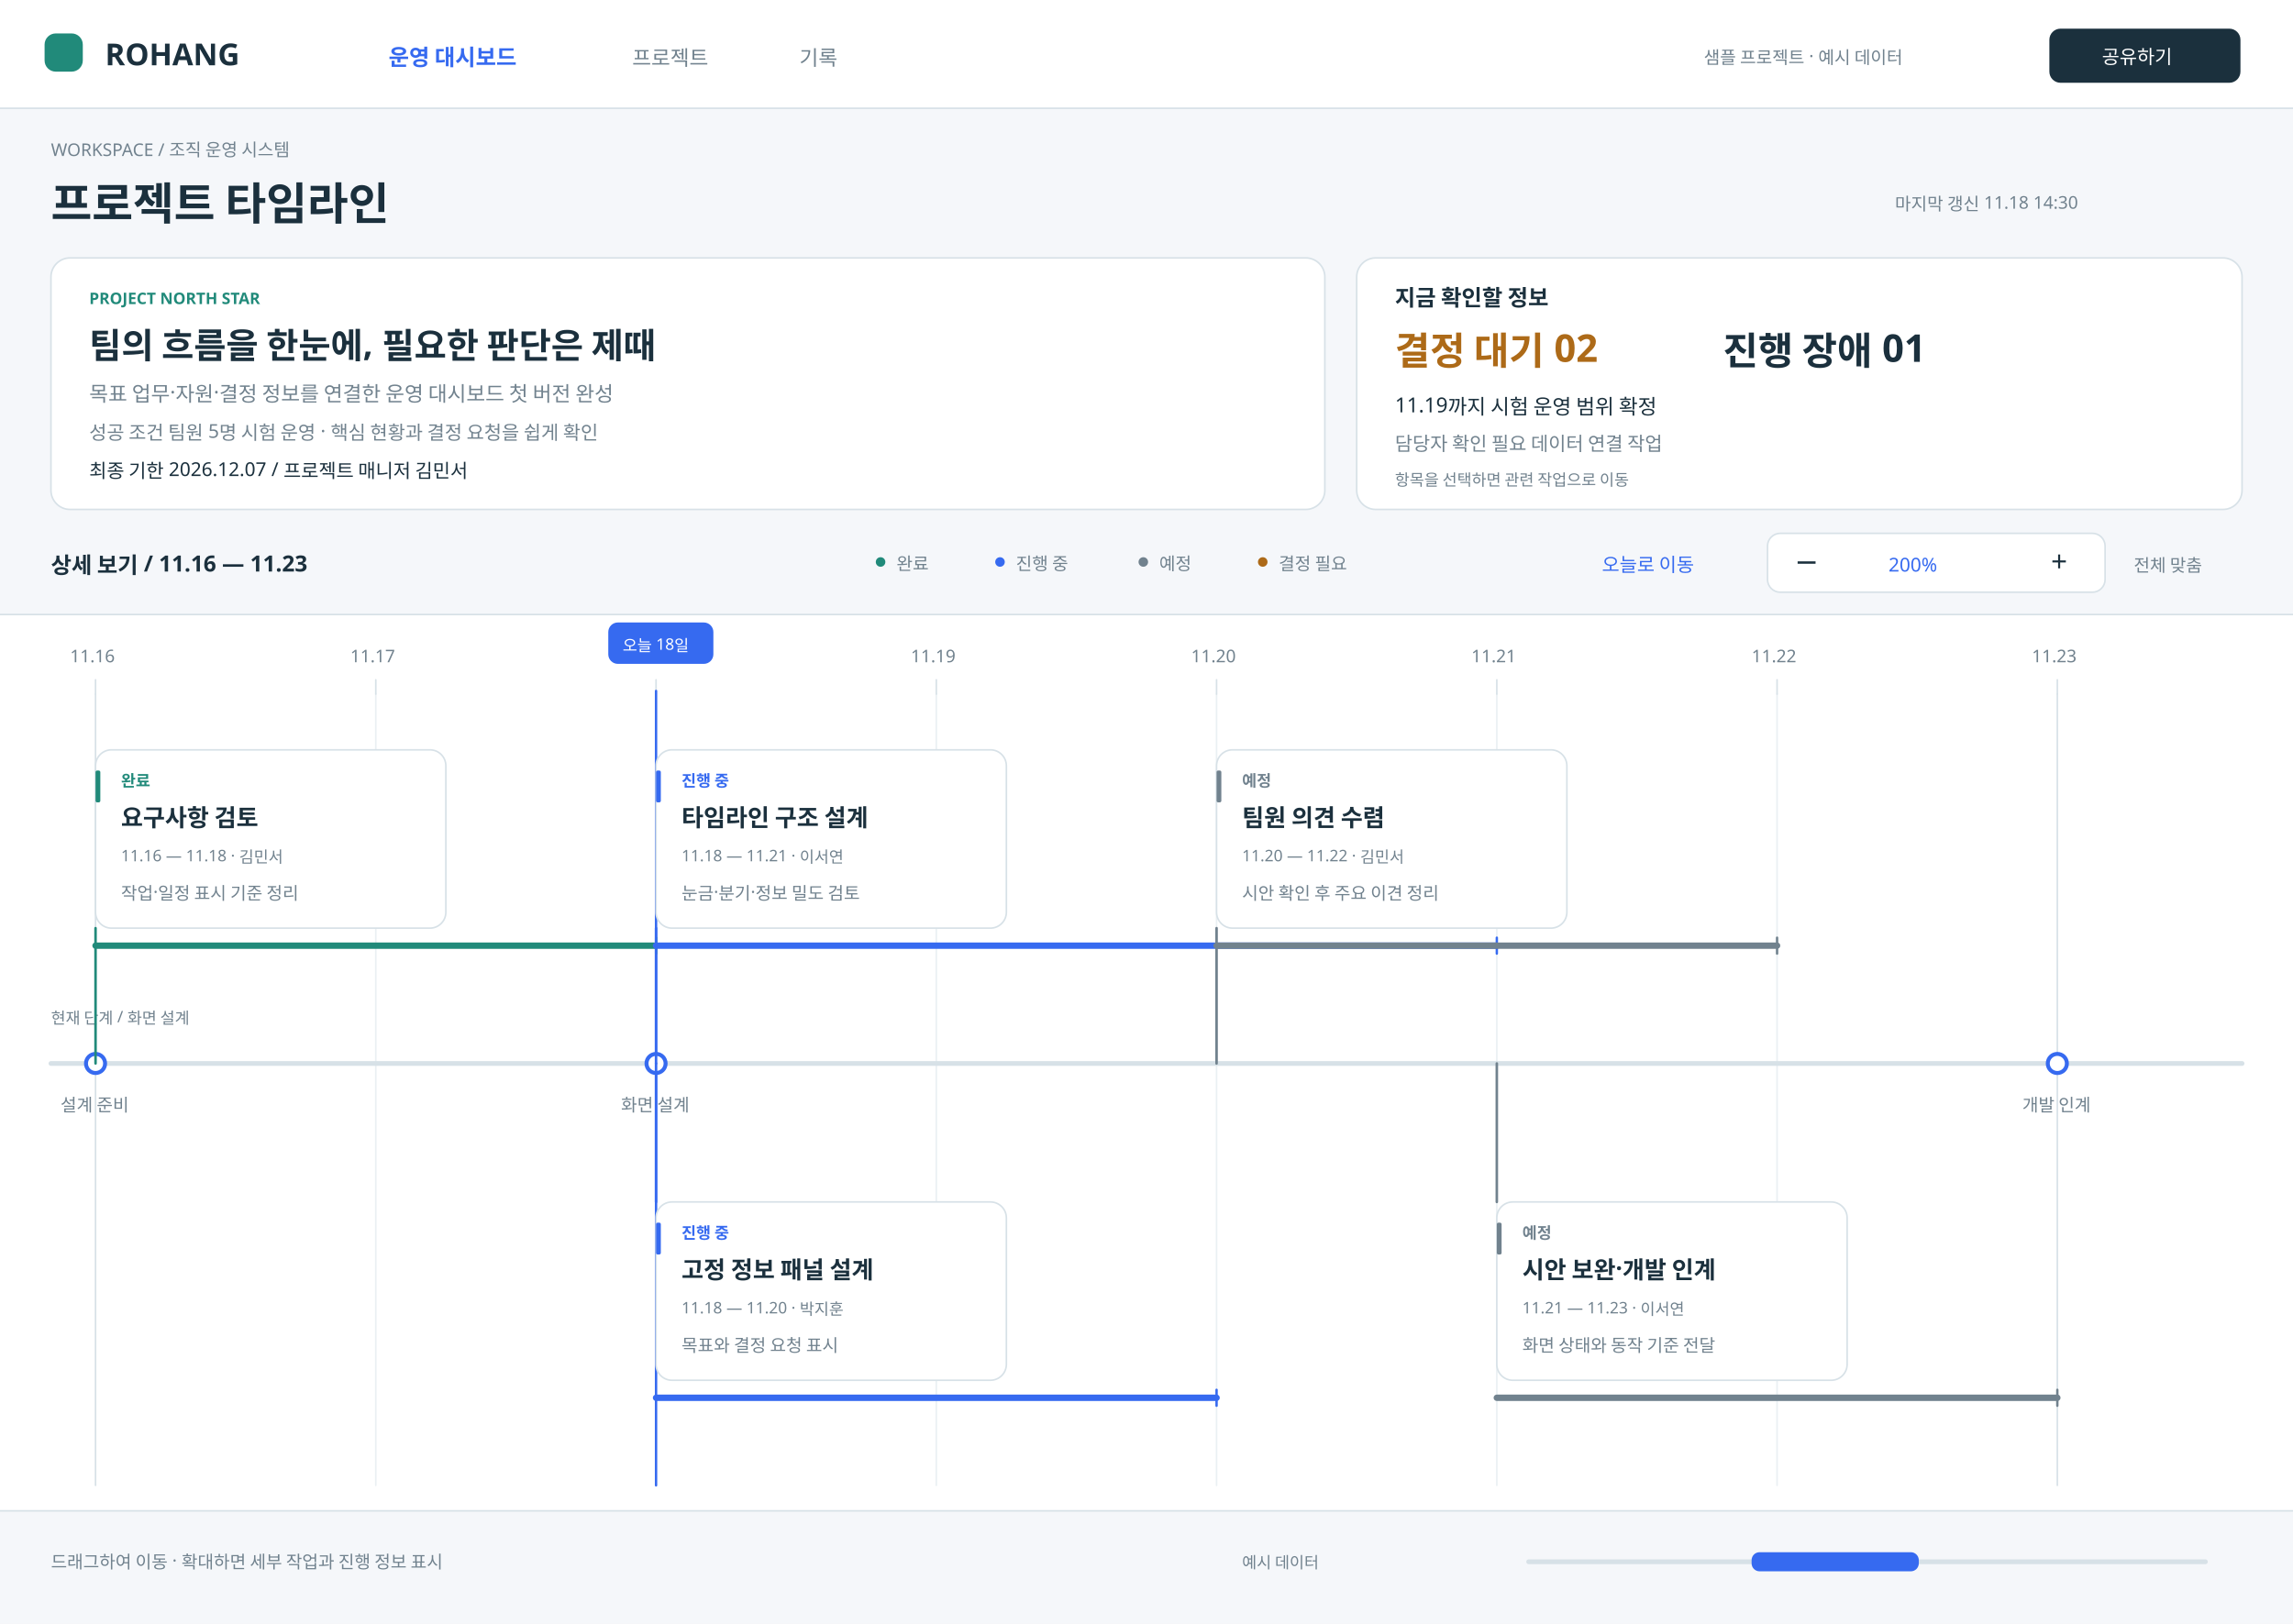
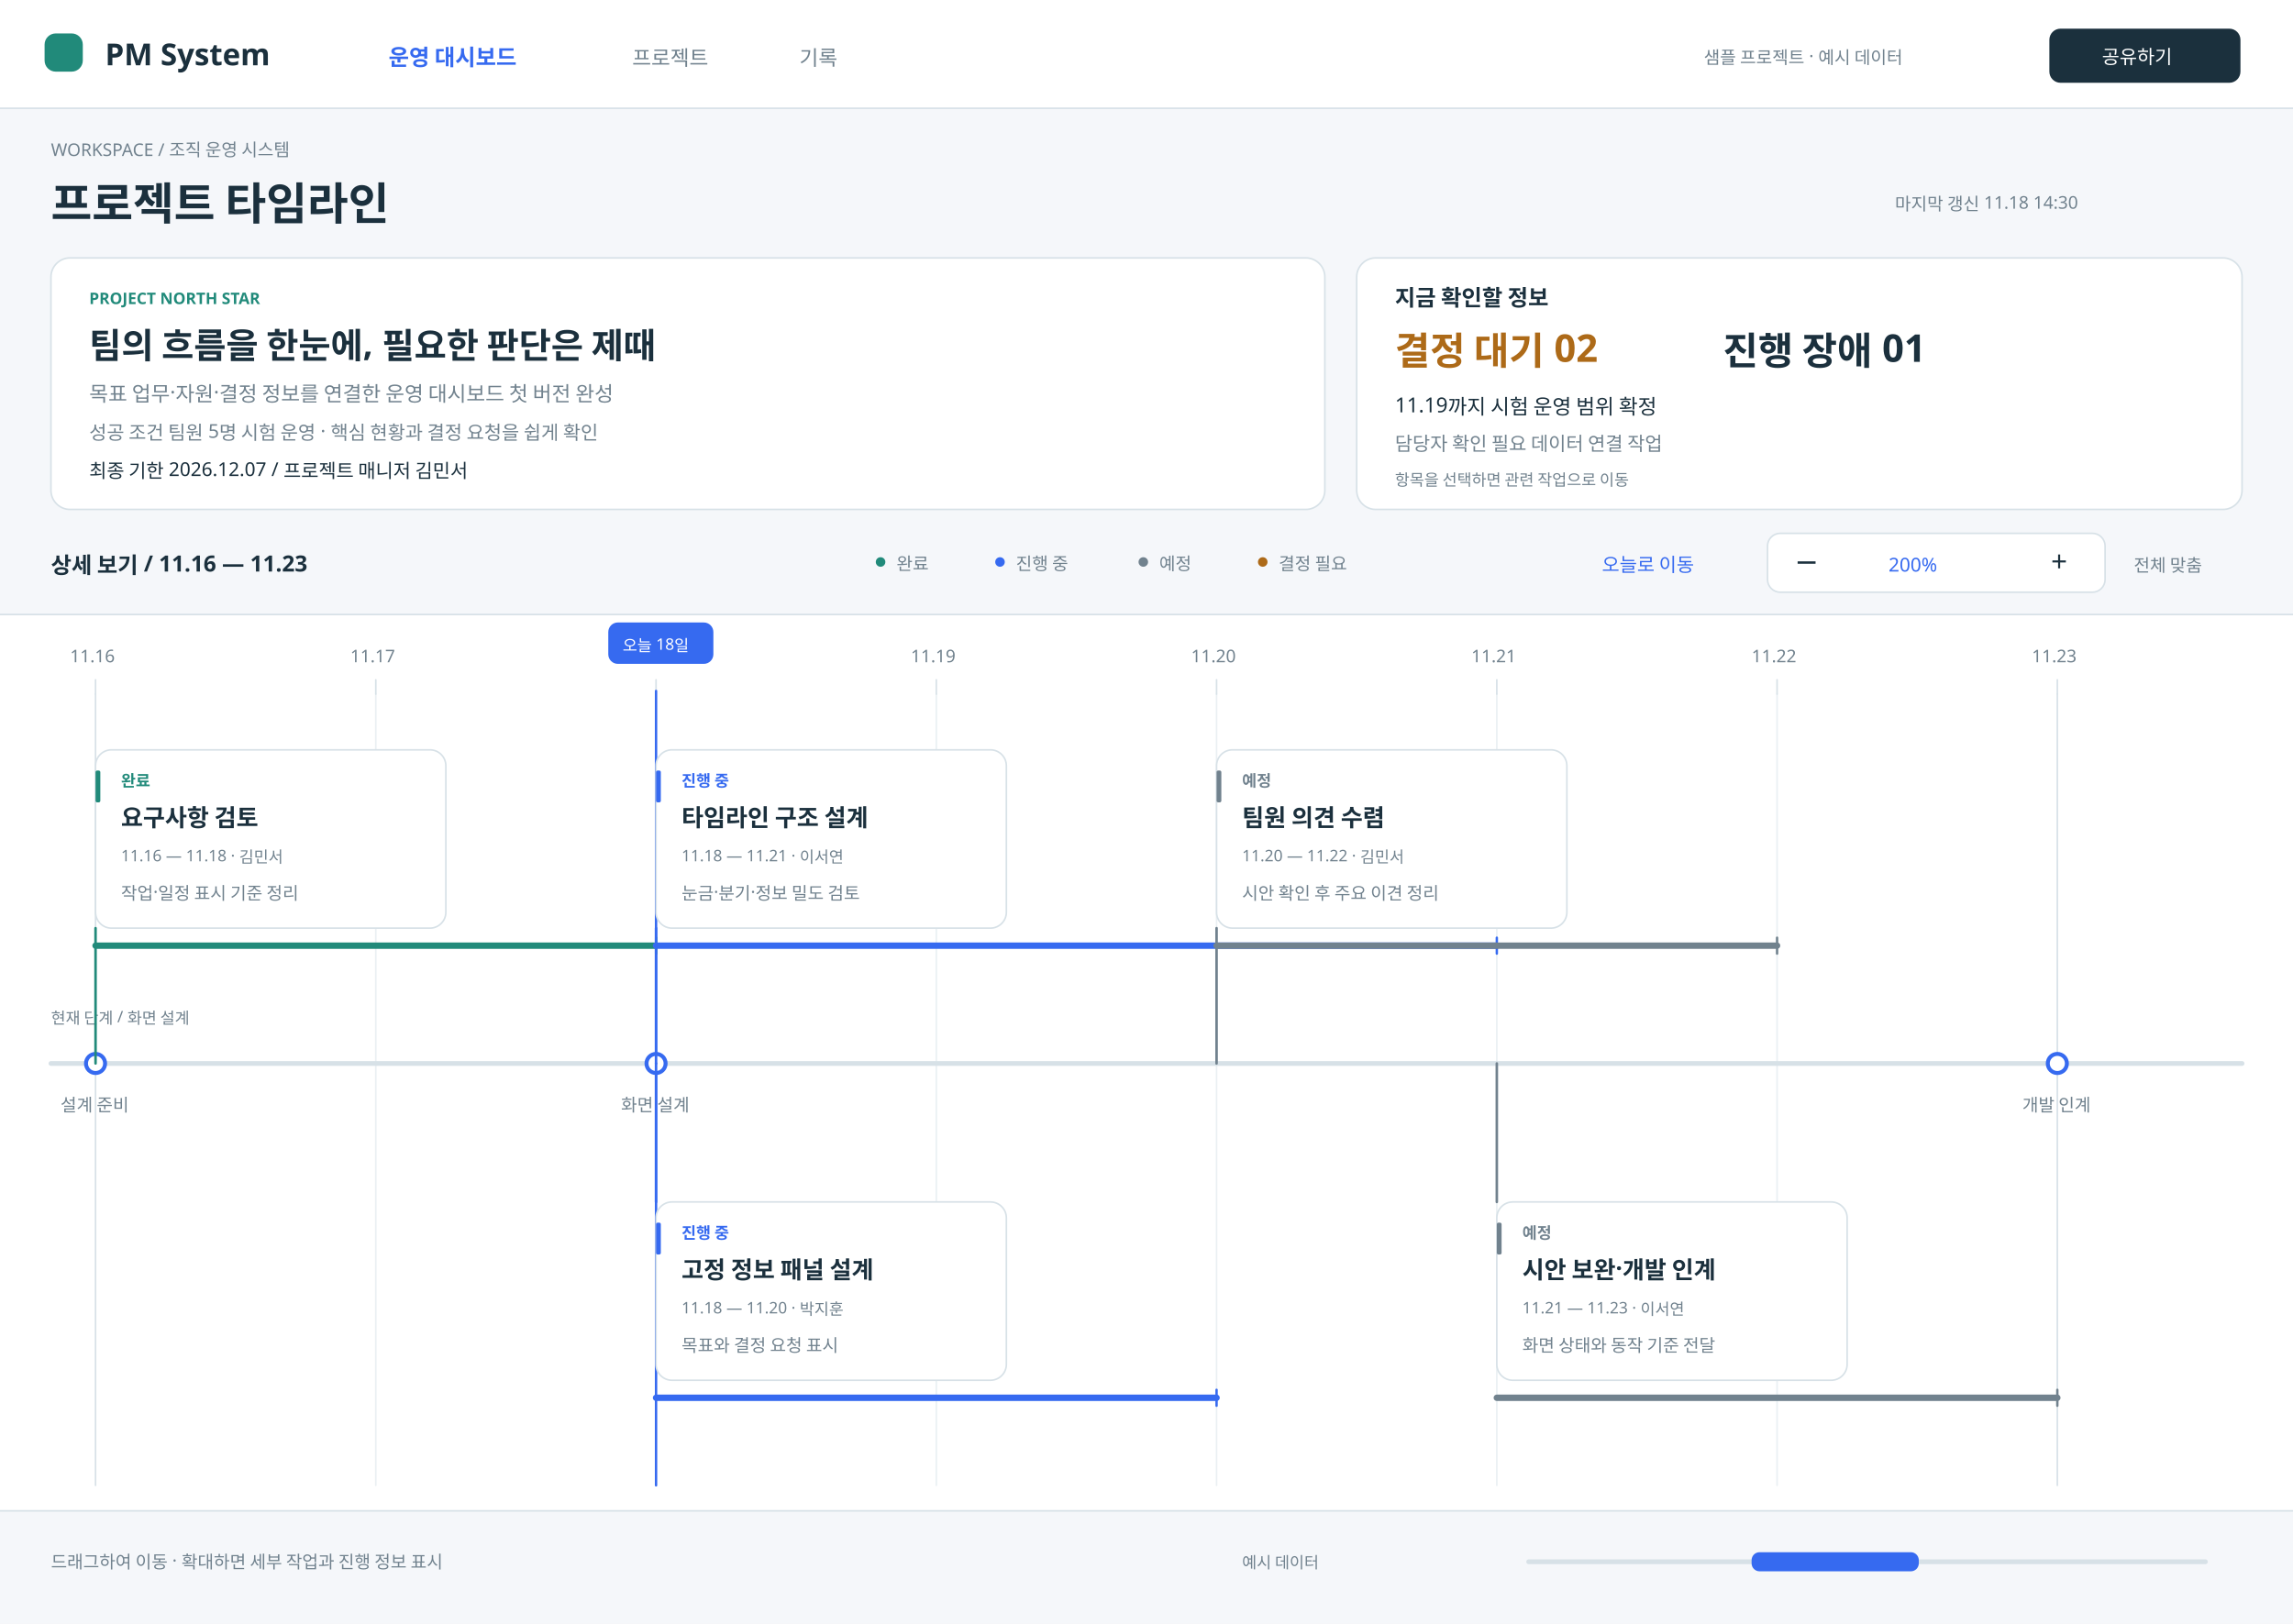
<svg xmlns="http://www.w3.org/2000/svg" width="1440" height="1020" viewBox="0 0 1440 1020">
  <rect x="0" y="0" width="1440" height="1020" rx="0" fill="#F5F7FA" />
  <rect x="0" y="0" width="1440" height="68" rx="0" fill="#FFFFFF" />
  <path d="M0 68 L1440 68" fill="none" stroke="#D7E1E7" stroke-width="1" stroke-linecap="round" />
  <rect x="28" y="21" width="24" height="24" rx="7" fill="#218A7A" />
-   <text x="66" y="41" font-family="Noto Sans KR, Malgun Gothic, sans-serif" font-size="19" font-weight="700" fill="#1B303D">ROHANG</text>
+   <text x="66" y="41" font-family="Noto Sans KR, Malgun Gothic, sans-serif" font-size="19" font-weight="700" fill="#1B303D">PM System</text>
  <text x="244" y="41" font-family="Noto Sans KR, Malgun Gothic, sans-serif" font-size="14" font-weight="700" fill="#366AF0">운영 대시보드</text>
  <text x="397" y="41" font-family="Noto Sans KR, Malgun Gothic, sans-serif" font-size="13" font-weight="400" fill="#71828E">프로젝트</text>
  <text x="502" y="41" font-family="Noto Sans KR, Malgun Gothic, sans-serif" font-size="13" font-weight="400" fill="#71828E">기록</text>
  <text x="1070" y="40" font-family="Noto Sans KR, Malgun Gothic, sans-serif" font-size="11" font-weight="400" fill="#71828E">샘플 프로젝트 · 예시 데이터</text>
  <rect x="1287" y="18" width="120" height="34" rx="7" fill="#1B303D" />
  <text x="1320" y="40" font-family="Noto Sans KR, Malgun Gothic, sans-serif" font-size="12" font-weight="400" fill="#FFFFFF">공유하기</text>
  <text x="32" y="98" font-family="Noto Sans KR, Malgun Gothic, sans-serif" font-size="11" font-weight="400" fill="#71828E">WORKSPACE  /  조직 운영 시스템</text>
  <text x="32" y="138" font-family="Noto Sans KR, Malgun Gothic, sans-serif" font-size="28" font-weight="700" fill="#1B303D">프로젝트 타임라인</text>
  <text x="1190" y="132" font-family="Noto Sans KR, Malgun Gothic, sans-serif" font-size="11" font-weight="400" fill="#71828E">마지막 갱신  11.18 14:30</text>
  <rect x="32" y="162" width="800" height="158" rx="12" fill="#FFFFFF" stroke="#D7E1E7" />
  <text x="56" y="191" font-family="Noto Sans KR, Malgun Gothic, sans-serif" font-size="10" font-weight="700" fill="#218A7A">PROJECT NORTH STAR</text>
  <text x="56" y="225" font-family="Noto Sans KR, Malgun Gothic, sans-serif" font-size="22" font-weight="700" fill="#1B303D">팀의 흐름을 한눈에, 필요한 판단은 제때</text>
  <text x="56" y="252" font-family="Noto Sans KR, Malgun Gothic, sans-serif" font-size="13" font-weight="400" fill="#71828E">목표  업무·자원·결정 정보를 연결한 운영 대시보드 첫 버전 완성</text>
  <text x="56" y="276" font-family="Noto Sans KR, Malgun Gothic, sans-serif" font-size="12" font-weight="400" fill="#71828E">성공 조건  팀원 5명 시험 운영 · 핵심 현황과 결정 요청을 쉽게 확인</text>
  <text x="56" y="300" font-family="Noto Sans KR, Malgun Gothic, sans-serif" font-size="12" font-weight="400" fill="#1B303D">최종 기한  2026.12.07     /     프로젝트 매니저  김민서</text>
  <rect x="852" y="162" width="556" height="158" rx="12" fill="#FFFFFF" stroke="#D7E1E7" />
  <text x="876" y="192" font-family="Noto Sans KR, Malgun Gothic, sans-serif" font-size="14" font-weight="700" fill="#1B303D">지금 확인할 정보</text>
  <text x="876" y="229" font-family="Noto Sans KR, Malgun Gothic, sans-serif" font-size="24" font-weight="700" fill="#AD6A18">결정 대기 02</text>
  <text x="1082" y="229" font-family="Noto Sans KR, Malgun Gothic, sans-serif" font-size="24" font-weight="700" fill="#1B303D">진행 장애 01</text>
  <text x="876" y="259" font-family="Noto Sans KR, Malgun Gothic, sans-serif" font-size="13" font-weight="400" fill="#1B303D">11.19까지  시험 운영 범위 확정</text>
  <text x="876" y="283" font-family="Noto Sans KR, Malgun Gothic, sans-serif" font-size="12" font-weight="400" fill="#71828E">담당자 확인 필요  데이터 연결 작업</text>
  <text x="876" y="305" font-family="Noto Sans KR, Malgun Gothic, sans-serif" font-size="10" font-weight="400" fill="#71828E">항목을 선택하면 관련 작업으로 이동</text>
  <text x="32" y="360" font-family="Noto Sans KR, Malgun Gothic, sans-serif" font-size="14" font-weight="700" fill="#1B303D">상세 보기  /  11.16 — 11.23</text>
  <rect x="550" y="350" width="6" height="6" rx="3" fill="#218A7A" />
  <text x="563" y="358" font-family="Noto Sans KR, Malgun Gothic, sans-serif" font-size="11" font-weight="400" fill="#71828E">완료</text>
  <rect x="625" y="350" width="6" height="6" rx="3" fill="#366AF0" />
  <text x="638" y="358" font-family="Noto Sans KR, Malgun Gothic, sans-serif" font-size="11" font-weight="400" fill="#71828E">진행 중</text>
  <rect x="715" y="350" width="6" height="6" rx="3" fill="#71828E" />
  <text x="728" y="358" font-family="Noto Sans KR, Malgun Gothic, sans-serif" font-size="11" font-weight="400" fill="#71828E">예정</text>
  <rect x="790" y="350" width="6" height="6" rx="3" fill="#AD6A18" />
  <text x="803" y="358" font-family="Noto Sans KR, Malgun Gothic, sans-serif" font-size="11" font-weight="400" fill="#71828E">결정 필요</text>
  <text x="1006" y="359" font-family="Noto Sans KR, Malgun Gothic, sans-serif" font-size="12" font-weight="400" fill="#366AF0">오늘로 이동</text>
  <rect x="1110" y="335" width="212" height="37" rx="8" fill="#FFFFFF" stroke="#D7E1E7" />
  <text x="1127" y="359" font-family="Noto Sans KR, Malgun Gothic, sans-serif" font-size="18" font-weight="400" fill="#1B303D">−</text>
  <text x="1186" y="359" font-family="Noto Sans KR, Malgun Gothic, sans-serif" font-size="12" font-weight="400" fill="#366AF0">200%</text>
  <text x="1288" y="359" font-family="Noto Sans KR, Malgun Gothic, sans-serif" font-size="18" font-weight="400" fill="#1B303D">+</text>
  <text x="1340" y="359" font-family="Noto Sans KR, Malgun Gothic, sans-serif" font-size="11" font-weight="400" fill="#71828E">전체 맞춤</text>
  <rect x="0" y="386" width="1440" height="563" rx="0" fill="#FFFFFF" />
  <path d="M0 386 L1440 386" fill="none" stroke="#D7E1E7" stroke-width="1" stroke-linecap="round" />
  <path d="M60 436 L60 933" fill="none" stroke="#D7E1E7" stroke-width="1" stroke-linecap="round" />
  <path d="M60 427 L60 436" fill="none" stroke="#D7E1E7" stroke-width="1" stroke-linecap="round" />
  <text x="44" y="416" font-family="Noto Sans KR, Malgun Gothic, sans-serif" font-size="11" font-weight="400" fill="#71828E">11.16</text>
  <path d="M236 436 L236 933" fill="none" stroke="#EAF0F3" stroke-width="1" stroke-linecap="round" />
  <path d="M236 427 L236 436" fill="none" stroke="#D7E1E7" stroke-width="1" stroke-linecap="round" />
  <text x="220" y="416" font-family="Noto Sans KR, Malgun Gothic, sans-serif" font-size="11" font-weight="400" fill="#71828E">11.17</text>
  <path d="M412 436 L412 933" fill="none" stroke="#EAF0F3" stroke-width="1" stroke-linecap="round" />
  <path d="M412 427 L412 436" fill="none" stroke="#D7E1E7" stroke-width="1" stroke-linecap="round" />
  <text x="396" y="416" font-family="Noto Sans KR, Malgun Gothic, sans-serif" font-size="11" font-weight="400" fill="#71828E">11.18</text>
  <path d="M588 436 L588 933" fill="none" stroke="#EAF0F3" stroke-width="1" stroke-linecap="round" />
  <path d="M588 427 L588 436" fill="none" stroke="#D7E1E7" stroke-width="1" stroke-linecap="round" />
  <text x="572" y="416" font-family="Noto Sans KR, Malgun Gothic, sans-serif" font-size="11" font-weight="400" fill="#71828E">11.19</text>
  <path d="M764 436 L764 933" fill="none" stroke="#EAF0F3" stroke-width="1" stroke-linecap="round" />
  <path d="M764 427 L764 436" fill="none" stroke="#D7E1E7" stroke-width="1" stroke-linecap="round" />
  <text x="748" y="416" font-family="Noto Sans KR, Malgun Gothic, sans-serif" font-size="11" font-weight="400" fill="#71828E">11.20</text>
  <path d="M940 436 L940 933" fill="none" stroke="#EAF0F3" stroke-width="1" stroke-linecap="round" />
  <path d="M940 427 L940 436" fill="none" stroke="#D7E1E7" stroke-width="1" stroke-linecap="round" />
  <text x="924" y="416" font-family="Noto Sans KR, Malgun Gothic, sans-serif" font-size="11" font-weight="400" fill="#71828E">11.21</text>
  <path d="M1116 436 L1116 933" fill="none" stroke="#EAF0F3" stroke-width="1" stroke-linecap="round" />
  <path d="M1116 427 L1116 436" fill="none" stroke="#D7E1E7" stroke-width="1" stroke-linecap="round" />
  <text x="1100" y="416" font-family="Noto Sans KR, Malgun Gothic, sans-serif" font-size="11" font-weight="400" fill="#71828E">11.22</text>
  <path d="M1292 436 L1292 933" fill="none" stroke="#D7E1E7" stroke-width="1" stroke-linecap="round" />
  <path d="M1292 427 L1292 436" fill="none" stroke="#D7E1E7" stroke-width="1" stroke-linecap="round" />
  <text x="1276" y="416" font-family="Noto Sans KR, Malgun Gothic, sans-serif" font-size="11" font-weight="400" fill="#71828E">11.23</text>
  <path d="M412 434 L412 933" fill="none" stroke="#366AF0" stroke-width="1.5" stroke-linecap="round" />
  <rect x="382" y="391" width="66" height="26" rx="6" fill="#366AF0" />
  <text x="391" y="409" font-family="Noto Sans KR, Malgun Gothic, sans-serif" font-size="10" font-weight="400" fill="#FFFFFF">오늘 18일</text>
  <path d="M32 668 L1408 668" fill="none" stroke="#D7E1E7" stroke-width="3" stroke-linecap="round" />
  <text x="32" y="643" font-family="Noto Sans KR, Malgun Gothic, sans-serif" font-size="10" font-weight="400" fill="#71828E">현재 단계 / 화면 설계</text>
  <circle cx="60" cy="668" r="6" fill="white" stroke="#366AF0" stroke-width="2.5" />
  <text x="38" y="698" font-family="Noto Sans KR, Malgun Gothic, sans-serif" font-size="11" font-weight="400" fill="#71828E">설계 준비</text>
  <circle cx="412" cy="668" r="6" fill="white" stroke="#366AF0" stroke-width="2.5" />
  <text x="390" y="698" font-family="Noto Sans KR, Malgun Gothic, sans-serif" font-size="11" font-weight="400" fill="#71828E">화면 설계</text>
  <circle cx="1292" cy="668" r="6" fill="white" stroke="#366AF0" stroke-width="2.5" />
  <text x="1270" y="698" font-family="Noto Sans KR, Malgun Gothic, sans-serif" font-size="11" font-weight="400" fill="#71828E">개발 인계</text>
  <path d="M60 668 L60 583" fill="none" stroke="#218A7A" stroke-width="1.6" stroke-linecap="round" />
  <rect x="60" y="471" width="220" height="112" rx="10" fill="#FFFFFF" stroke="#D7E1E7" />
  <rect x="60" y="484" width="3" height="20" rx="1" fill="#218A7A" />
  <text x="76" y="494" font-family="Noto Sans KR, Malgun Gothic, sans-serif" font-size="10" font-weight="700" fill="#218A7A">완료</text>
  <text x="76" y="519" font-family="Noto Sans KR, Malgun Gothic, sans-serif" font-size="15" font-weight="700" fill="#1B303D">요구사항 검토</text>
  <text x="76" y="541" font-family="Noto Sans KR, Malgun Gothic, sans-serif" font-size="10" font-weight="400" fill="#71828E">11.16 — 11.18 · 김민서</text>
  <text x="76" y="565" font-family="Noto Sans KR, Malgun Gothic, sans-serif" font-size="11" font-weight="400" fill="#71828E">작업·일정 표시 기준 정리</text>
  <path d="M60 594 L412 594" fill="none" stroke="#218A7A" stroke-width="4" stroke-linecap="round" />
  <path d="M412 589 L412 599" fill="none" stroke="#218A7A" stroke-width="1.5" stroke-linecap="round" />
  <path d="M412 668 L412 583" fill="none" stroke="#366AF0" stroke-width="1.6" stroke-linecap="round" />
  <rect x="412" y="471" width="220" height="112" rx="10" fill="#FFFFFF" stroke="#D7E1E7" />
  <rect x="412" y="484" width="3" height="20" rx="1" fill="#366AF0" />
  <text x="428" y="494" font-family="Noto Sans KR, Malgun Gothic, sans-serif" font-size="10" font-weight="700" fill="#366AF0">진행 중</text>
  <text x="428" y="519" font-family="Noto Sans KR, Malgun Gothic, sans-serif" font-size="15" font-weight="700" fill="#1B303D">타임라인 구조 설계</text>
  <text x="428" y="541" font-family="Noto Sans KR, Malgun Gothic, sans-serif" font-size="10" font-weight="400" fill="#71828E">11.18 — 11.21 · 이서연</text>
  <text x="428" y="565" font-family="Noto Sans KR, Malgun Gothic, sans-serif" font-size="11" font-weight="400" fill="#71828E">눈금·분기·정보 밀도 검토</text>
  <path d="M412 594 L940 594" fill="none" stroke="#366AF0" stroke-width="4" stroke-linecap="round" />
  <path d="M940 589 L940 599" fill="none" stroke="#366AF0" stroke-width="1.5" stroke-linecap="round" />
  <path d="M412 668 L412 755" fill="none" stroke="#366AF0" stroke-width="1.6" stroke-linecap="round" />
  <rect x="412" y="755" width="220" height="112" rx="10" fill="#FFFFFF" stroke="#D7E1E7" />
  <rect x="412" y="768" width="3" height="20" rx="1" fill="#366AF0" />
  <text x="428" y="778" font-family="Noto Sans KR, Malgun Gothic, sans-serif" font-size="10" font-weight="700" fill="#366AF0">진행 중</text>
  <text x="428" y="803" font-family="Noto Sans KR, Malgun Gothic, sans-serif" font-size="15" font-weight="700" fill="#1B303D">고정 정보 패널 설계</text>
  <text x="428" y="825" font-family="Noto Sans KR, Malgun Gothic, sans-serif" font-size="10" font-weight="400" fill="#71828E">11.18 — 11.20 · 박지훈</text>
  <text x="428" y="849" font-family="Noto Sans KR, Malgun Gothic, sans-serif" font-size="11" font-weight="400" fill="#71828E">목표와 결정 요청 표시</text>
  <path d="M412 878 L764 878" fill="none" stroke="#366AF0" stroke-width="4" stroke-linecap="round" />
  <path d="M764 873 L764 883" fill="none" stroke="#366AF0" stroke-width="1.5" stroke-linecap="round" />
  <path d="M764 668 L764 583" fill="none" stroke="#71828E" stroke-width="1.6" stroke-linecap="round" />
  <rect x="764" y="471" width="220" height="112" rx="10" fill="#FFFFFF" stroke="#D7E1E7" />
  <rect x="764" y="484" width="3" height="20" rx="1" fill="#71828E" />
  <text x="780" y="494" font-family="Noto Sans KR, Malgun Gothic, sans-serif" font-size="10" font-weight="700" fill="#71828E">예정</text>
  <text x="780" y="519" font-family="Noto Sans KR, Malgun Gothic, sans-serif" font-size="15" font-weight="700" fill="#1B303D">팀원 의견 수렴</text>
  <text x="780" y="541" font-family="Noto Sans KR, Malgun Gothic, sans-serif" font-size="10" font-weight="400" fill="#71828E">11.20 — 11.22 · 김민서</text>
  <text x="780" y="565" font-family="Noto Sans KR, Malgun Gothic, sans-serif" font-size="11" font-weight="400" fill="#71828E">시안 확인 후 주요 이견 정리</text>
  <path d="M764 594 L1116 594" fill="none" stroke="#71828E" stroke-width="4" stroke-linecap="round" />
  <path d="M1116 589 L1116 599" fill="none" stroke="#71828E" stroke-width="1.5" stroke-linecap="round" />
  <path d="M940 668 L940 755" fill="none" stroke="#71828E" stroke-width="1.6" stroke-linecap="round" />
  <rect x="940" y="755" width="220" height="112" rx="10" fill="#FFFFFF" stroke="#D7E1E7" />
  <rect x="940" y="768" width="3" height="20" rx="1" fill="#71828E" />
  <text x="956" y="778" font-family="Noto Sans KR, Malgun Gothic, sans-serif" font-size="10" font-weight="700" fill="#71828E">예정</text>
  <text x="956" y="803" font-family="Noto Sans KR, Malgun Gothic, sans-serif" font-size="15" font-weight="700" fill="#1B303D">시안 보완·개발 인계</text>
  <text x="956" y="825" font-family="Noto Sans KR, Malgun Gothic, sans-serif" font-size="10" font-weight="400" fill="#71828E">11.21 — 11.23 · 이서연</text>
  <text x="956" y="849" font-family="Noto Sans KR, Malgun Gothic, sans-serif" font-size="11" font-weight="400" fill="#71828E">화면 상태와 동작 기준 전달</text>
  <path d="M940 878 L1292 878" fill="none" stroke="#71828E" stroke-width="4" stroke-linecap="round" />
  <path d="M1292 873 L1292 883" fill="none" stroke="#71828E" stroke-width="1.5" stroke-linecap="round" />
  <path d="M0 949 L1440 949" fill="none" stroke="#D7E1E7" stroke-width="1" stroke-linecap="round" />
  <text x="32" y="985" font-family="Noto Sans KR, Malgun Gothic, sans-serif" font-size="11" font-weight="400" fill="#71828E">드래그하여 이동  ·  확대하면 세부 작업과 진행 정보 표시</text>
  <text x="780" y="985" font-family="Noto Sans KR, Malgun Gothic, sans-serif" font-size="10" font-weight="400" fill="#71828E">예시 데이터</text>
  <path d="M960 981 L1385 981" fill="none" stroke="#D7E1E7" stroke-width="3" stroke-linecap="round" />
  <rect x="1100" y="975" width="105" height="12" rx="5" fill="#366AF0" />
</svg>
